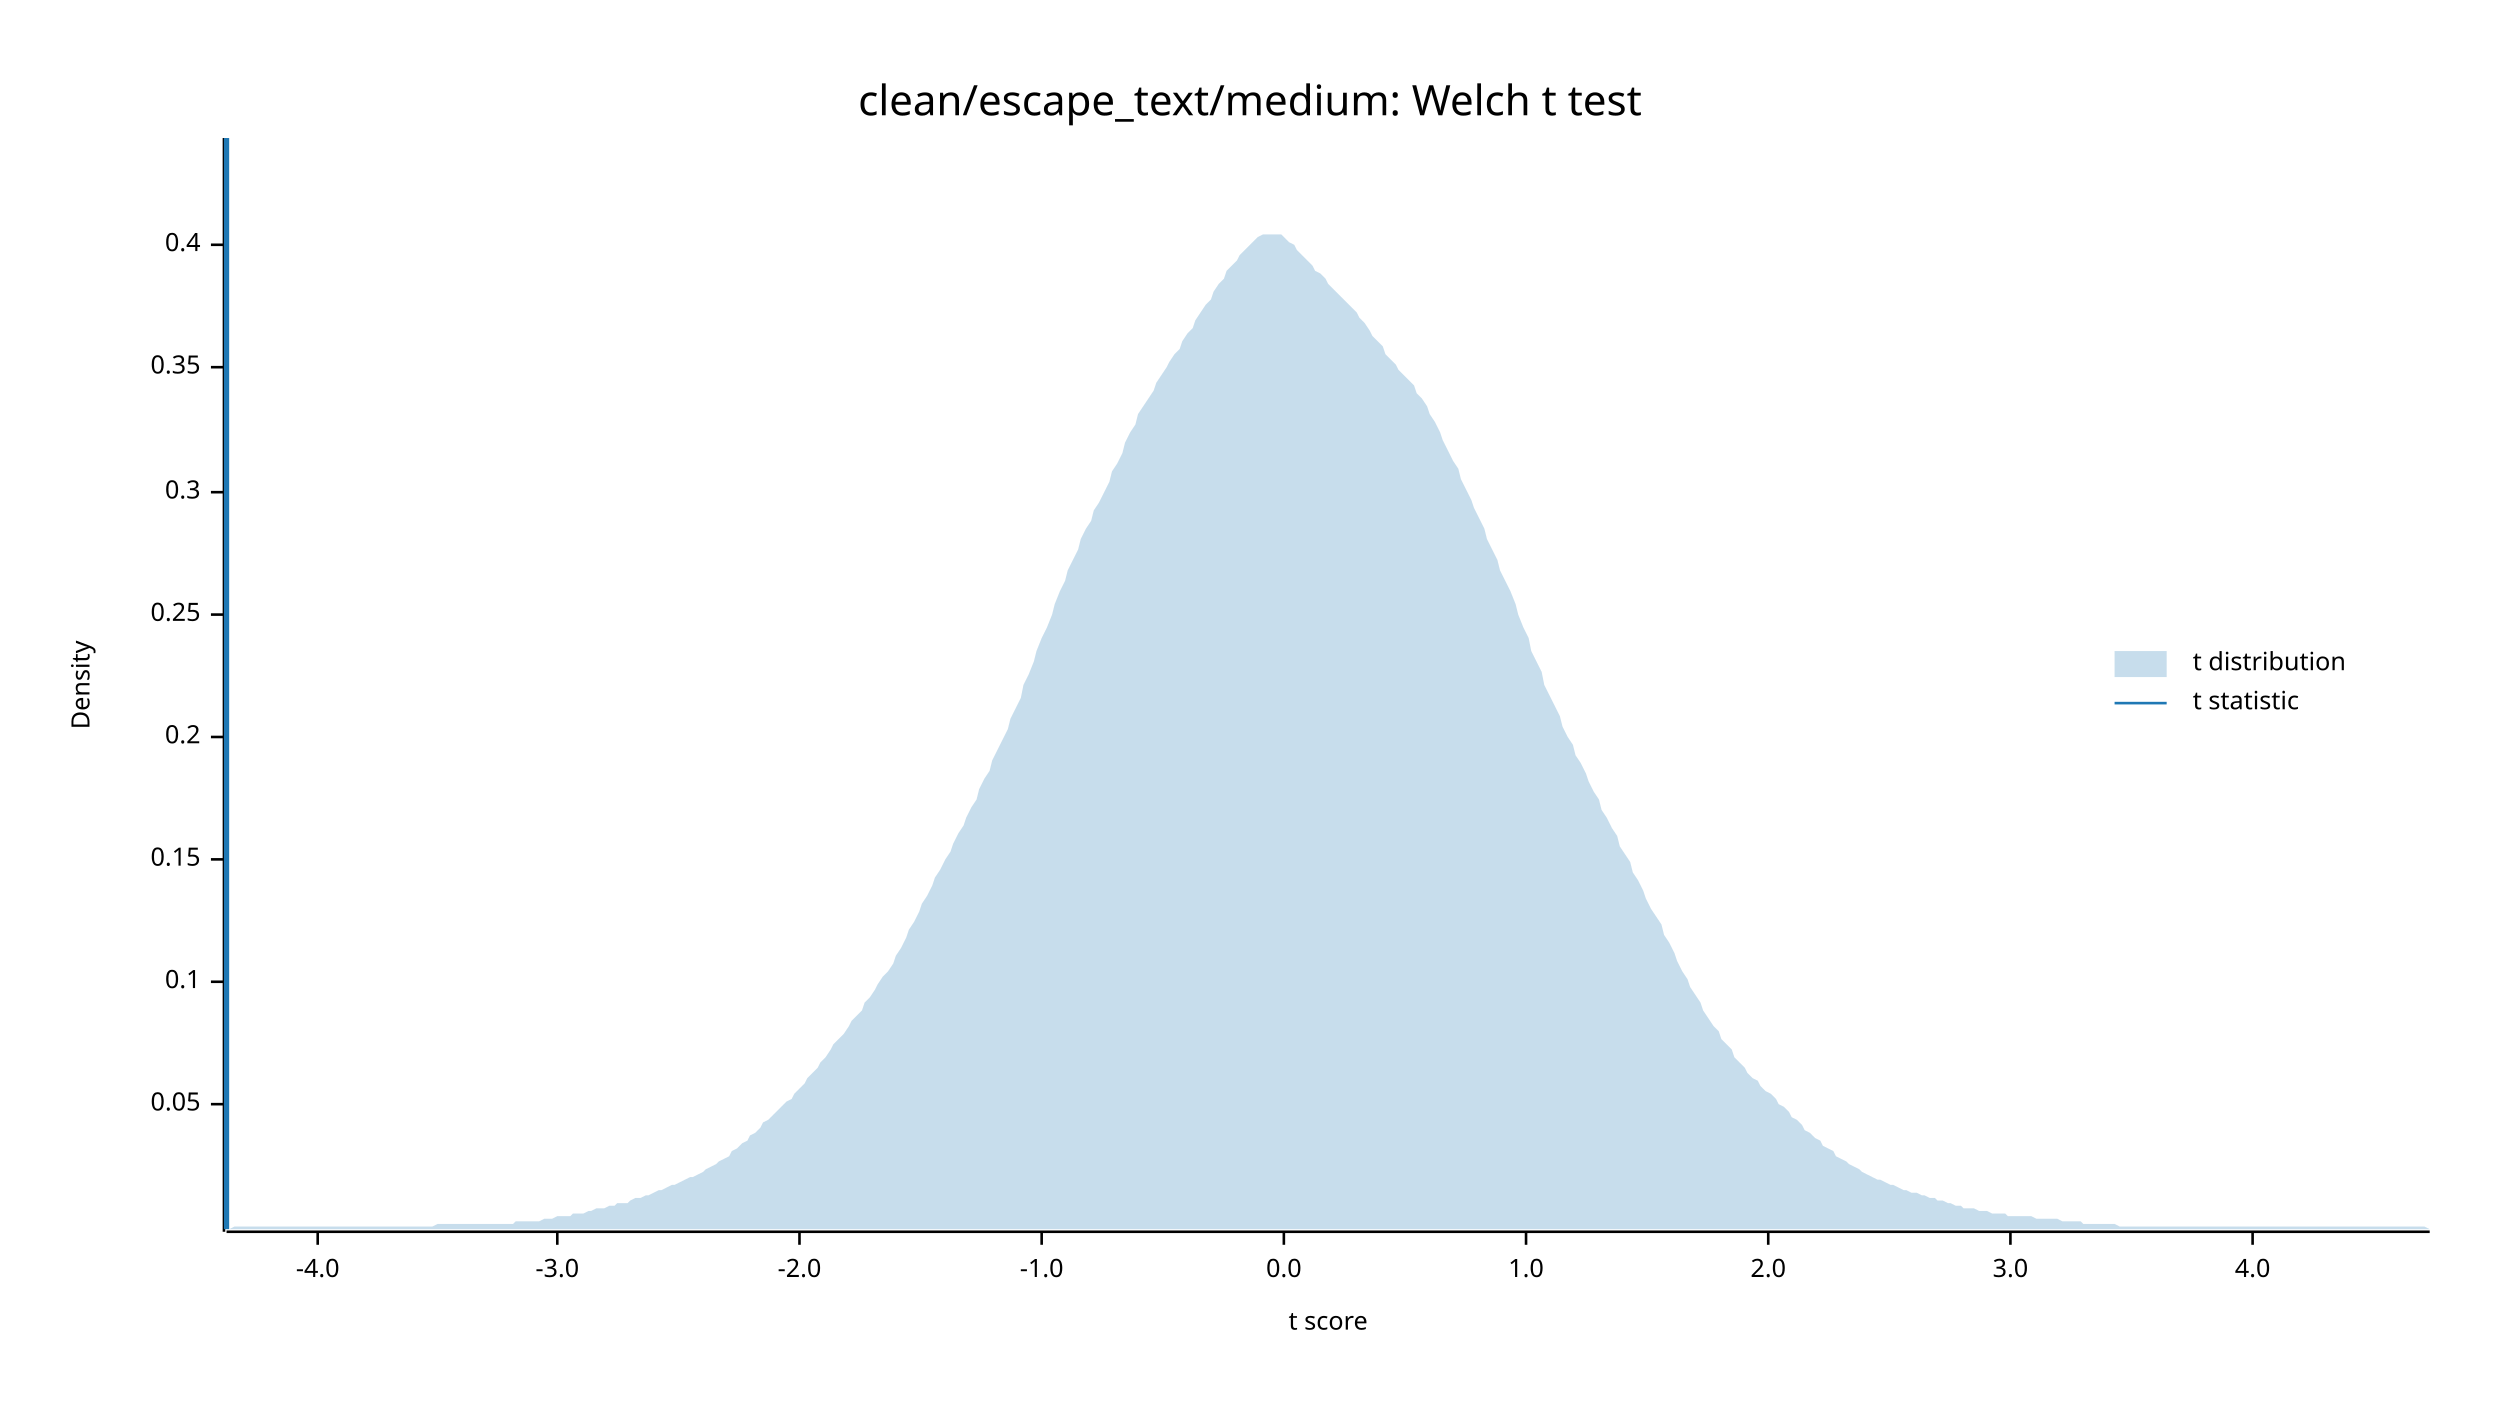
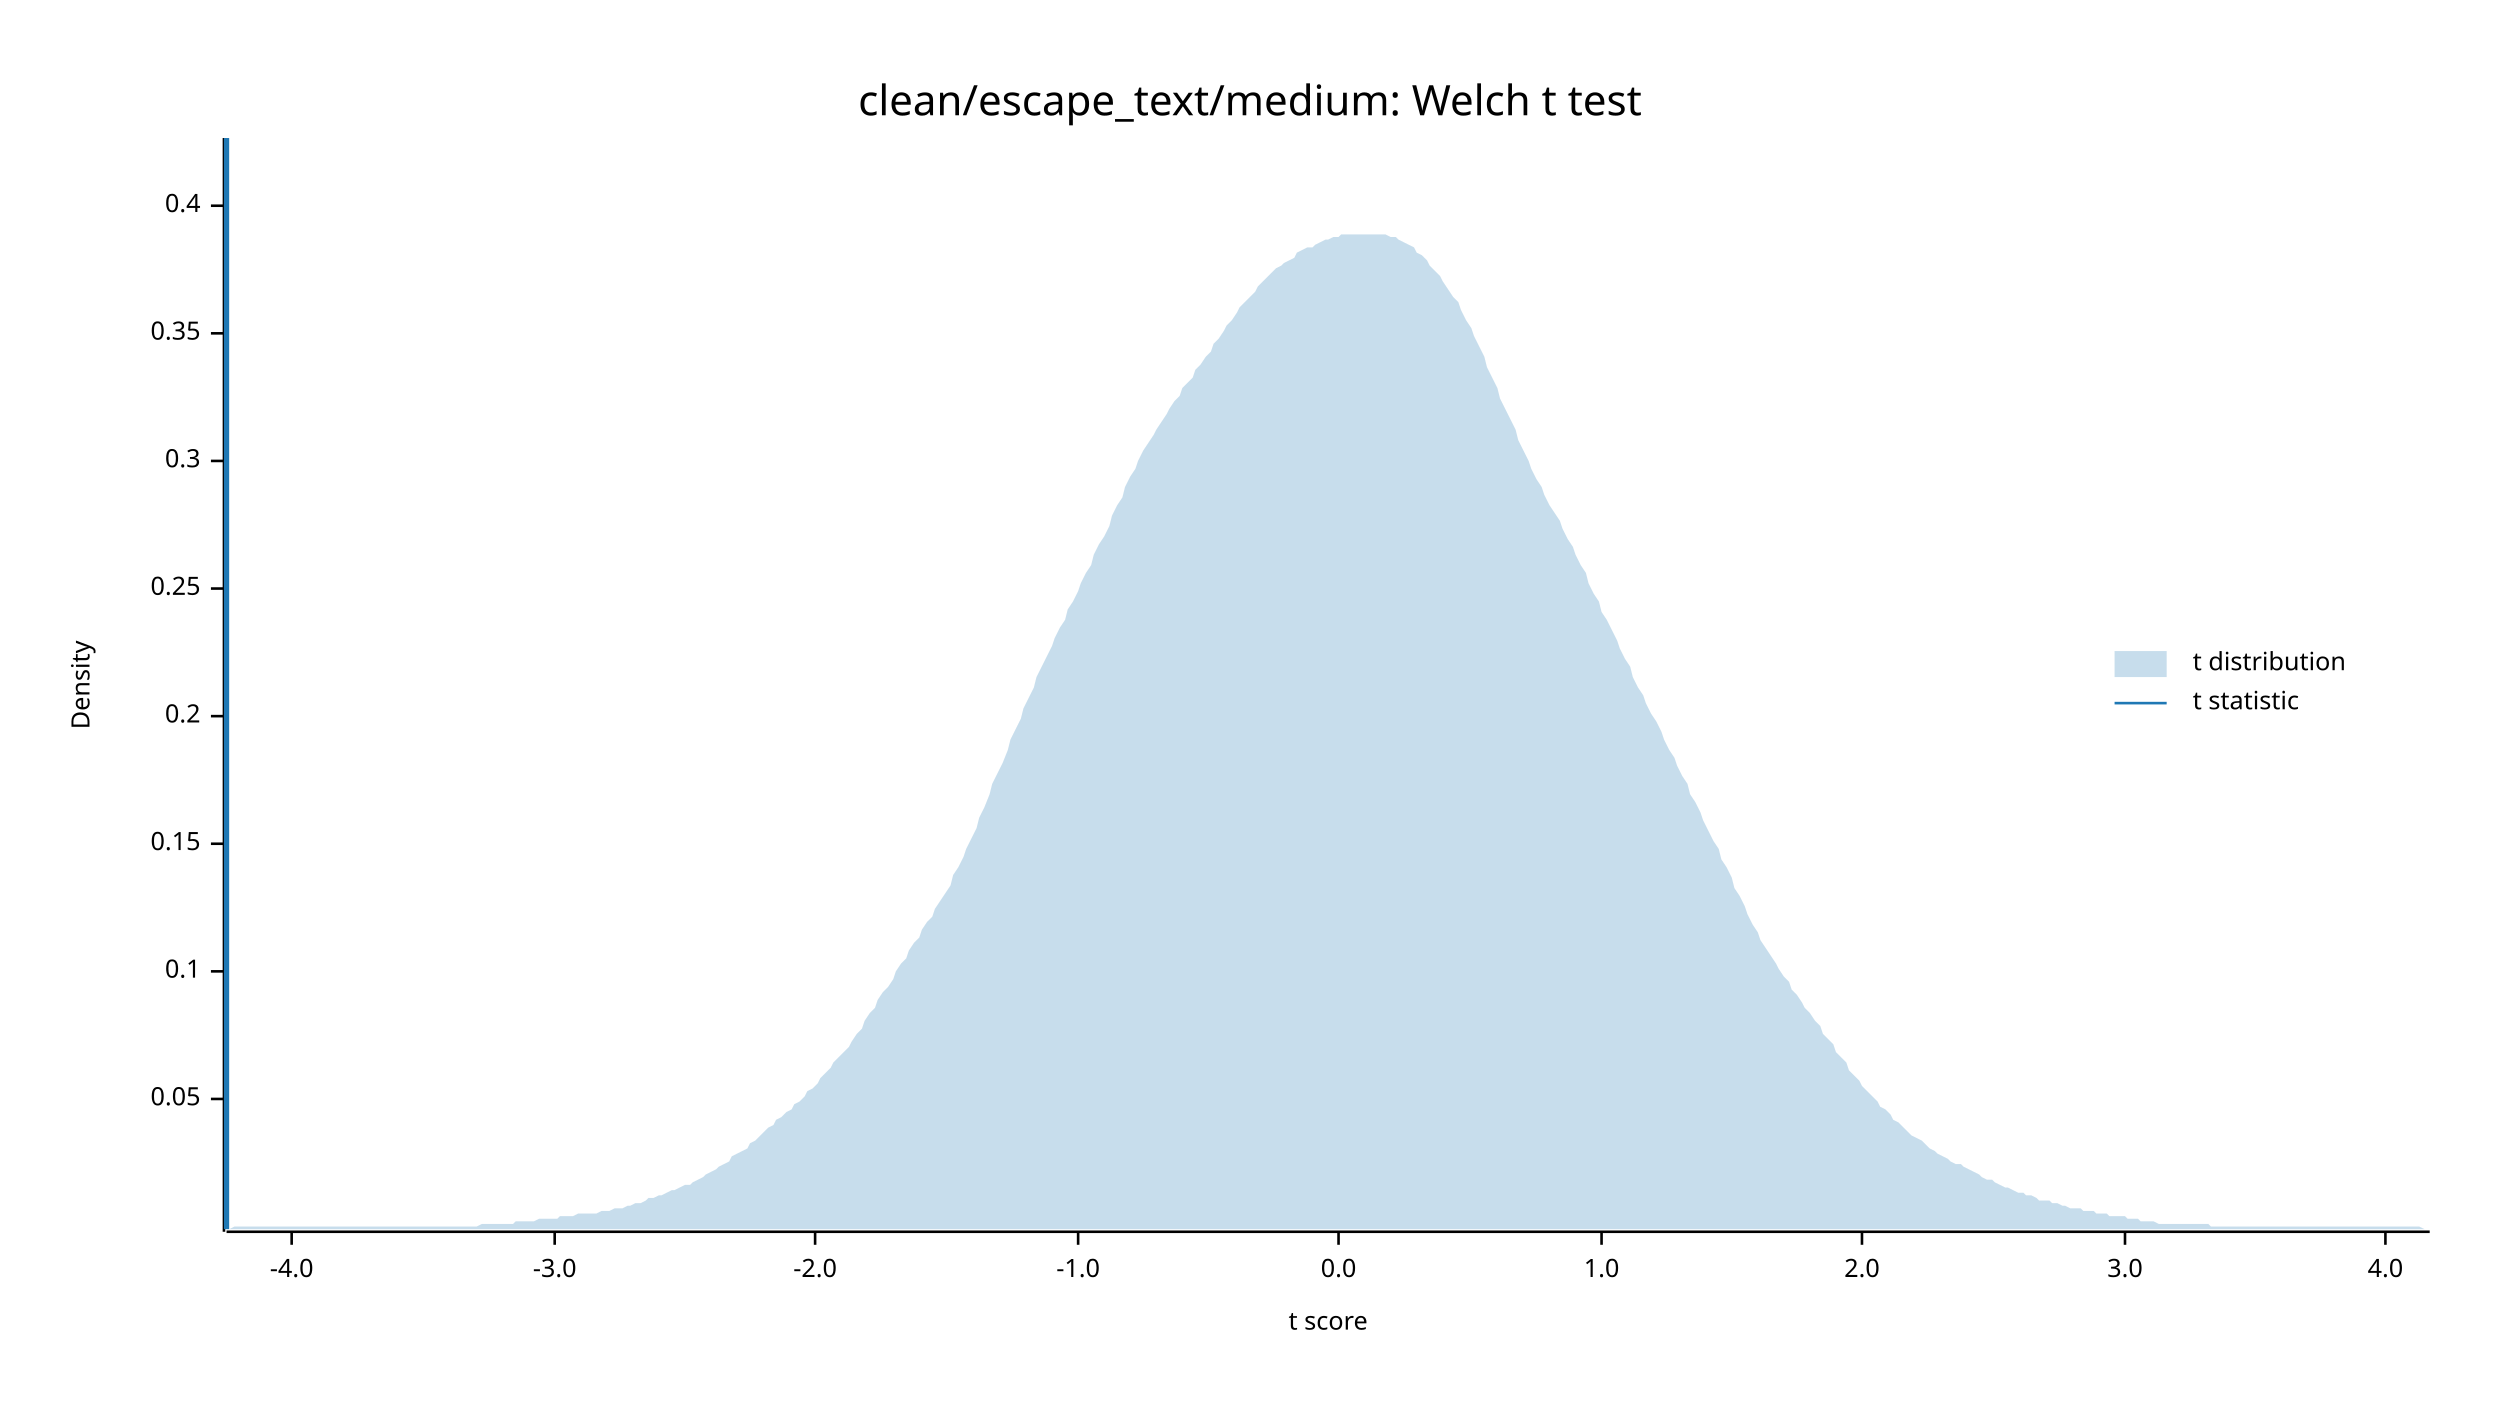
<svg xmlns="http://www.w3.org/2000/svg" width="960" height="540" viewBox="0 0 960 540">
  <text x="480" y="32" dy="0.76em" text-anchor="middle" font-family="sans-serif" font-size="16.129" opacity="1" fill="#000000">
clean/escape_text/medium: Welch t test
</text>
  <text x="27" y="263" dy="0.76em" text-anchor="middle" font-family="sans-serif" font-size="9.677" opacity="1" fill="#000000" transform="rotate(270, 27, 263)">
Density
</text>
  <text x="510" y="513" dy="-0.5ex" text-anchor="middle" font-family="sans-serif" font-size="9.677" opacity="1" fill="#000000">
t score
</text>
  <polyline fill="none" opacity="1" stroke="#000000" stroke-width="1" points="86,53 86,473 " />
-   <text x="77" y="424" dy="0.5ex" text-anchor="end" font-family="sans-serif" font-size="9.677" opacity="1" fill="#000000">
+   <text x="77" y="422" dy="0.5ex" text-anchor="end" font-family="sans-serif" font-size="9.677" opacity="1" fill="#000000">
0.05
</text>
-   <polyline fill="none" opacity="1" stroke="#000000" stroke-width="1" points="81,424 86,424 " />
-   <text x="77" y="377" dy="0.5ex" text-anchor="end" font-family="sans-serif" font-size="9.677" opacity="1" fill="#000000">
+   <polyline fill="none" opacity="1" stroke="#000000" stroke-width="1" points="81,422 86,422 " />
+   <text x="77" y="373" dy="0.5ex" text-anchor="end" font-family="sans-serif" font-size="9.677" opacity="1" fill="#000000">
0.1
</text>
-   <polyline fill="none" opacity="1" stroke="#000000" stroke-width="1" points="81,377 86,377 " />
-   <text x="77" y="330" dy="0.5ex" text-anchor="end" font-family="sans-serif" font-size="9.677" opacity="1" fill="#000000">
+   <polyline fill="none" opacity="1" stroke="#000000" stroke-width="1" points="81,373 86,373 " />
+   <text x="77" y="324" dy="0.5ex" text-anchor="end" font-family="sans-serif" font-size="9.677" opacity="1" fill="#000000">
0.15
</text>
-   <polyline fill="none" opacity="1" stroke="#000000" stroke-width="1" points="81,330 86,330 " />
-   <text x="77" y="283" dy="0.5ex" text-anchor="end" font-family="sans-serif" font-size="9.677" opacity="1" fill="#000000">
+   <polyline fill="none" opacity="1" stroke="#000000" stroke-width="1" points="81,324 86,324 " />
+   <text x="77" y="275" dy="0.5ex" text-anchor="end" font-family="sans-serif" font-size="9.677" opacity="1" fill="#000000">
0.2
</text>
-   <polyline fill="none" opacity="1" stroke="#000000" stroke-width="1" points="81,283 86,283 " />
-   <text x="77" y="236" dy="0.5ex" text-anchor="end" font-family="sans-serif" font-size="9.677" opacity="1" fill="#000000">
+   <polyline fill="none" opacity="1" stroke="#000000" stroke-width="1" points="81,275 86,275 " />
+   <text x="77" y="226" dy="0.5ex" text-anchor="end" font-family="sans-serif" font-size="9.677" opacity="1" fill="#000000">
0.25
</text>
-   <polyline fill="none" opacity="1" stroke="#000000" stroke-width="1" points="81,236 86,236 " />
-   <text x="77" y="189" dy="0.5ex" text-anchor="end" font-family="sans-serif" font-size="9.677" opacity="1" fill="#000000">
+   <polyline fill="none" opacity="1" stroke="#000000" stroke-width="1" points="81,226 86,226 " />
+   <text x="77" y="177" dy="0.5ex" text-anchor="end" font-family="sans-serif" font-size="9.677" opacity="1" fill="#000000">
0.3
</text>
-   <polyline fill="none" opacity="1" stroke="#000000" stroke-width="1" points="81,189 86,189 " />
-   <text x="77" y="141" dy="0.5ex" text-anchor="end" font-family="sans-serif" font-size="9.677" opacity="1" fill="#000000">
+   <polyline fill="none" opacity="1" stroke="#000000" stroke-width="1" points="81,177 86,177 " />
+   <text x="77" y="128" dy="0.5ex" text-anchor="end" font-family="sans-serif" font-size="9.677" opacity="1" fill="#000000">
0.35
</text>
-   <polyline fill="none" opacity="1" stroke="#000000" stroke-width="1" points="81,141 86,141 " />
-   <text x="77" y="94" dy="0.5ex" text-anchor="end" font-family="sans-serif" font-size="9.677" opacity="1" fill="#000000">
+   <polyline fill="none" opacity="1" stroke="#000000" stroke-width="1" points="81,128 86,128 " />
+   <text x="77" y="79" dy="0.5ex" text-anchor="end" font-family="sans-serif" font-size="9.677" opacity="1" fill="#000000">
0.4
</text>
-   <polyline fill="none" opacity="1" stroke="#000000" stroke-width="1" points="81,94 86,94 " />
+   <polyline fill="none" opacity="1" stroke="#000000" stroke-width="1" points="81,79 86,79 " />
  <polyline fill="none" opacity="1" stroke="#000000" stroke-width="1" points="87,473 933,473 " />
-   <text x="122" y="483" dy="0.76em" text-anchor="middle" font-family="sans-serif" font-size="9.677" opacity="1" fill="#000000">
+   <text x="112" y="483" dy="0.76em" text-anchor="middle" font-family="sans-serif" font-size="9.677" opacity="1" fill="#000000">
-4.0
</text>
-   <polyline fill="none" opacity="1" stroke="#000000" stroke-width="1" points="122,473 122,478 " />
-   <text x="214" y="483" dy="0.76em" text-anchor="middle" font-family="sans-serif" font-size="9.677" opacity="1" fill="#000000">
+   <polyline fill="none" opacity="1" stroke="#000000" stroke-width="1" points="112,473 112,478 " />
+   <text x="213" y="483" dy="0.76em" text-anchor="middle" font-family="sans-serif" font-size="9.677" opacity="1" fill="#000000">
-3.0
</text>
-   <polyline fill="none" opacity="1" stroke="#000000" stroke-width="1" points="214,473 214,478 " />
-   <text x="307" y="483" dy="0.76em" text-anchor="middle" font-family="sans-serif" font-size="9.677" opacity="1" fill="#000000">
+   <polyline fill="none" opacity="1" stroke="#000000" stroke-width="1" points="213,473 213,478 " />
+   <text x="313" y="483" dy="0.76em" text-anchor="middle" font-family="sans-serif" font-size="9.677" opacity="1" fill="#000000">
-2.0
</text>
-   <polyline fill="none" opacity="1" stroke="#000000" stroke-width="1" points="307,473 307,478 " />
-   <text x="400" y="483" dy="0.76em" text-anchor="middle" font-family="sans-serif" font-size="9.677" opacity="1" fill="#000000">
+   <polyline fill="none" opacity="1" stroke="#000000" stroke-width="1" points="313,473 313,478 " />
+   <text x="414" y="483" dy="0.76em" text-anchor="middle" font-family="sans-serif" font-size="9.677" opacity="1" fill="#000000">
-1.0
</text>
-   <polyline fill="none" opacity="1" stroke="#000000" stroke-width="1" points="400,473 400,478 " />
-   <text x="493" y="483" dy="0.76em" text-anchor="middle" font-family="sans-serif" font-size="9.677" opacity="1" fill="#000000">
+   <polyline fill="none" opacity="1" stroke="#000000" stroke-width="1" points="414,473 414,478 " />
+   <text x="514" y="483" dy="0.76em" text-anchor="middle" font-family="sans-serif" font-size="9.677" opacity="1" fill="#000000">
0.0
</text>
-   <polyline fill="none" opacity="1" stroke="#000000" stroke-width="1" points="493,473 493,478 " />
-   <text x="586" y="483" dy="0.76em" text-anchor="middle" font-family="sans-serif" font-size="9.677" opacity="1" fill="#000000">
+   <polyline fill="none" opacity="1" stroke="#000000" stroke-width="1" points="514,473 514,478 " />
+   <text x="615" y="483" dy="0.76em" text-anchor="middle" font-family="sans-serif" font-size="9.677" opacity="1" fill="#000000">
1.0
</text>
-   <polyline fill="none" opacity="1" stroke="#000000" stroke-width="1" points="586,473 586,478 " />
-   <text x="679" y="483" dy="0.76em" text-anchor="middle" font-family="sans-serif" font-size="9.677" opacity="1" fill="#000000">
+   <polyline fill="none" opacity="1" stroke="#000000" stroke-width="1" points="615,473 615,478 " />
+   <text x="715" y="483" dy="0.76em" text-anchor="middle" font-family="sans-serif" font-size="9.677" opacity="1" fill="#000000">
2.0
</text>
-   <polyline fill="none" opacity="1" stroke="#000000" stroke-width="1" points="679,473 679,478 " />
-   <text x="772" y="483" dy="0.76em" text-anchor="middle" font-family="sans-serif" font-size="9.677" opacity="1" fill="#000000">
+   <polyline fill="none" opacity="1" stroke="#000000" stroke-width="1" points="715,473 715,478 " />
+   <text x="816" y="483" dy="0.76em" text-anchor="middle" font-family="sans-serif" font-size="9.677" opacity="1" fill="#000000">
3.0
</text>
-   <polyline fill="none" opacity="1" stroke="#000000" stroke-width="1" points="772,473 772,478 " />
-   <text x="865" y="483" dy="0.76em" text-anchor="middle" font-family="sans-serif" font-size="9.677" opacity="1" fill="#000000">
+   <polyline fill="none" opacity="1" stroke="#000000" stroke-width="1" points="816,473 816,478 " />
+   <text x="916" y="483" dy="0.76em" text-anchor="middle" font-family="sans-serif" font-size="9.677" opacity="1" fill="#000000">
4.0
</text>
-   <polyline fill="none" opacity="1" stroke="#000000" stroke-width="1" points="865,473 865,478 " />
-   <polygon opacity="0.25" fill="#1F78B4" points="87,472 88,472 90,471 92,471 93,471 95,471 97,471 98,471 100,471 102,471 103,471 105,471 107,471 109,471 110,471 112,471 114,471 115,471 117,471 119,471 120,471 122,471 124,471 125,471 127,471 129,471 131,471 132,471 134,471 136,471 137,471 139,471 141,471 142,471 144,471 146,471 148,471 149,471 151,471 153,471 154,471 156,471 158,471 159,471 161,471 163,471 164,471 166,471 168,470 170,470 171,470 173,470 175,470 176,470 178,470 180,470 181,470 183,470 185,470 187,470 188,470 190,470 192,470 193,470 195,470 197,470 198,469 200,469 202,469 203,469 205,469 207,469 209,468 210,468 212,468 214,467 215,467 217,467 219,467 220,466 222,466 224,466 226,465 227,465 229,464 231,464 232,464 234,463 236,463 237,462 239,462 241,462 242,461 244,460 246,460 248,459 249,459 251,458 253,457 254,457 256,456 258,455 259,455 261,454 263,453 265,452 266,452 268,451 270,450 271,449 273,448 275,447 276,446 278,445 280,444 281,442 283,441 285,439 287,438 288,436 290,435 292,433 293,431 295,430 297,428 298,427 300,425 302,423 304,422 305,420 307,418 309,416 310,414 312,412 314,410 315,408 317,406 319,403 320,401 322,399 324,397 326,394 327,392 329,390 331,388 332,385 334,383 336,380 337,378 339,375 341,373 343,370 344,367 346,364 348,360 349,357 351,354 353,350 354,347 356,344 358,340 359,337 361,334 363,330 365,327 366,324 368,320 370,317 371,314 373,310 375,307 376,303 378,299 380,296 381,292 383,288 385,284 387,280 388,276 390,272 392,268 393,263 395,259 397,254 398,250 400,245 402,241 404,236 405,232 407,227 409,223 410,219 412,215 414,211 415,207 417,203 419,200 420,196 422,193 424,189 426,185 427,181 429,178 431,174 432,170 434,166 436,163 437,159 439,156 441,153 443,150 444,147 446,144 448,141 449,139 451,136 453,134 454,131 456,128 458,126 459,123 461,120 463,117 465,115 466,112 468,109 470,107 471,104 473,102 475,100 476,98 478,96 480,94 482,92 483,91 485,90 487,90 488,90 490,90 492,90 493,91 495,93 497,94 498,96 500,98 502,100 504,102 505,104 507,105 509,107 510,109 512,111 514,113 515,114 517,116 519,118 521,120 522,122 524,124 526,127 527,129 529,131 531,133 532,136 534,138 536,140 537,142 539,144 541,146 543,148 544,151 546,153 548,156 549,159 551,162 553,166 554,169 556,173 558,177 560,180 561,184 563,188 565,192 566,195 568,199 570,203 571,207 573,211 575,215 576,219 578,223 580,227 582,232 583,236 585,241 587,245 588,250 590,254 592,258 593,263 595,267 597,271 599,275 600,279 602,283 604,286 605,290 607,293 609,297 610,300 612,304 614,307 615,311 617,314 619,318 621,321 622,325 624,328 626,331 627,335 629,338 631,342 632,345 634,349 636,352 638,355 639,359 641,362 643,366 644,369 646,373 648,376 649,379 651,382 653,385 654,388 656,391 658,394 660,396 661,399 663,401 665,403 666,406 668,408 670,410 671,412 673,414 675,415 676,417 678,419 680,420 682,422 683,424 685,425 687,427 688,429 690,430 692,432 693,434 695,435 697,437 699,438 700,440 702,441 704,442 705,444 707,445 709,446 710,447 712,448 714,449 715,450 717,451 719,452 721,453 722,453 724,454 726,455 727,455 729,456 731,457 732,457 734,458 736,458 738,459 739,459 741,460 743,460 744,461 746,461 748,462 749,462 751,463 753,463 754,464 756,464 758,464 760,465 761,465 763,465 765,466 766,466 768,466 770,466 771,467 773,467 775,467 777,467 778,467 780,467 782,468 783,468 785,468 787,468 788,468 790,468 792,469 793,469 795,469 797,469 799,469 800,470 802,470 804,470 805,470 807,470 809,470 810,470 812,470 814,471 816,471 817,471 819,471 821,471 822,471 824,471 826,471 827,471 829,471 831,471 832,471 834,471 836,471 838,471 839,471 841,471 843,471 844,471 846,471 848,471 849,471 851,471 853,471 855,471 856,471 858,471 860,471 861,471 863,471 865,471 866,471 868,471 870,471 871,471 873,471 875,471 877,471 878,471 880,471 882,471 883,471 885,471 887,471 888,471 890,471 892,471 894,471 895,471 897,471 899,471 900,471 902,471 904,471 905,471 907,471 909,471 910,471 912,471 914,471 916,471 917,471 919,471 921,471 922,471 924,471 926,471 927,471 929,471 931,471 933,472 933,472 87,472 " />
+   <polyline fill="none" opacity="1" stroke="#000000" stroke-width="1" points="916,473 916,478 " />
+   <polygon opacity="0.25" fill="#1F78B4" points="87,472 88,472 90,471 92,471 93,471 95,471 97,471 98,471 100,471 102,471 103,471 105,471 107,471 109,471 110,471 112,471 114,471 115,471 117,471 119,471 120,471 122,471 124,471 125,471 127,471 129,471 131,471 132,471 134,471 136,471 137,471 139,471 141,471 142,471 144,471 146,471 148,471 149,471 151,471 153,471 154,471 156,471 158,471 159,471 161,471 163,471 164,471 166,471 168,471 170,471 171,471 173,471 175,471 176,471 178,471 180,471 181,471 183,471 185,470 187,470 188,470 190,470 192,470 193,470 195,470 197,470 198,469 200,469 202,469 203,469 205,469 207,468 209,468 210,468 212,468 214,468 215,467 217,467 219,467 220,467 222,466 224,466 226,466 227,466 229,466 231,465 232,465 234,465 236,464 237,464 239,464 241,463 242,463 244,462 246,462 248,461 249,460 251,460 253,459 254,459 256,458 258,457 259,457 261,456 263,455 265,455 266,454 268,453 270,452 271,451 273,450 275,449 276,448 278,447 280,446 281,444 283,443 285,442 287,441 288,439 290,438 292,436 293,435 295,433 297,432 298,430 300,429 302,427 304,426 305,424 307,423 309,421 310,419 312,418 314,416 315,414 317,412 319,410 320,408 322,406 324,404 326,402 327,400 329,397 331,395 332,392 334,389 336,387 337,384 339,381 341,379 343,376 344,373 346,370 348,368 349,365 351,362 353,360 354,357 356,354 358,352 359,349 361,346 363,343 365,340 366,336 368,333 370,329 371,326 373,322 375,318 376,314 378,310 380,305 381,301 383,297 385,293 387,288 388,284 390,280 392,276 393,272 395,268 397,264 398,260 400,256 402,252 404,248 405,245 407,241 409,238 410,234 412,231 414,227 415,224 417,220 419,217 420,213 422,209 424,206 426,202 427,198 429,194 431,191 432,187 434,183 436,180 437,177 439,173 441,170 443,167 444,165 446,162 448,159 449,157 451,154 453,152 454,149 456,147 458,145 459,142 461,140 463,137 465,135 466,132 468,130 470,127 471,125 473,123 475,120 476,118 478,116 480,114 482,112 483,110 485,108 487,106 488,105 490,103 492,102 493,101 495,100 497,99 498,97 500,96 502,95 504,95 505,94 507,93 509,92 510,92 512,91 514,91 515,90 517,90 519,90 521,90 522,90 524,90 526,90 527,90 529,90 531,90 532,90 534,91 536,91 537,92 539,93 541,94 543,95 544,97 546,98 548,100 549,102 551,104 553,106 554,108 556,111 558,114 560,116 561,119 563,123 565,126 566,129 568,133 570,137 571,141 573,145 575,149 576,153 578,157 580,161 582,165 583,169 585,173 587,177 588,180 590,184 592,187 593,190 595,194 597,197 599,200 600,203 602,207 604,210 605,213 607,217 609,220 610,224 612,228 614,231 615,235 617,238 619,242 621,246 622,249 624,253 626,256 627,260 629,264 631,267 632,270 634,274 636,277 638,281 639,284 641,288 643,291 644,294 646,298 648,301 649,305 651,308 653,312 654,315 656,319 658,323 660,326 661,330 663,333 665,337 666,341 668,344 670,348 671,351 673,355 675,358 676,361 678,364 680,367 682,370 683,372 685,375 687,377 688,380 690,382 692,385 693,387 695,389 697,392 699,394 700,397 702,399 704,401 705,404 707,406 709,408 710,411 712,413 714,415 715,417 717,419 719,421 721,423 722,425 724,426 726,428 727,430 729,431 731,433 732,434 734,436 736,437 738,438 739,439 741,441 743,442 744,443 746,444 748,445 749,446 751,447 753,447 754,448 756,449 758,450 760,451 761,452 763,453 765,453 766,454 768,455 770,456 771,456 773,457 775,458 777,458 778,459 780,459 782,460 783,461 785,461 787,461 788,462 790,462 792,463 793,463 795,464 797,464 799,464 800,465 802,465 804,465 805,466 807,466 809,466 810,467 812,467 814,467 816,467 817,468 819,468 821,468 822,469 824,469 826,469 827,469 829,470 831,470 832,470 834,470 836,470 838,470 839,470 841,470 843,470 844,470 846,470 848,470 849,471 851,471 853,471 855,471 856,471 858,471 860,471 861,471 863,471 865,471 866,471 868,471 870,471 871,471 873,471 875,471 877,471 878,471 880,471 882,471 883,471 885,471 887,471 888,471 890,471 892,471 894,471 895,471 897,471 899,471 900,471 902,471 904,471 905,471 907,471 909,471 910,471 912,471 914,471 916,471 917,471 919,471 921,471 922,471 924,471 926,471 927,471 929,471 931,472 933,472 933,472 87,472 " />
  <polyline fill="none" opacity="1" stroke="#1F78B4" stroke-width="2" points="87,472 87,53 " />
  <text x="842" y="250" dy="0.76em" text-anchor="start" font-family="sans-serif" font-size="9.677" opacity="1" fill="#000000">
t distribution
</text>
  <text x="842" y="265" dy="0.76em" text-anchor="start" font-family="sans-serif" font-size="9.677" opacity="1" fill="#000000">
t statistic
</text>
  <rect x="812" y="250" width="20" height="10" opacity="0.25" fill="#1F78B4" stroke="none" />
  <polyline fill="none" opacity="1" stroke="#1F78B4" stroke-width="1" points="812,270 832,270 " />
</svg>
